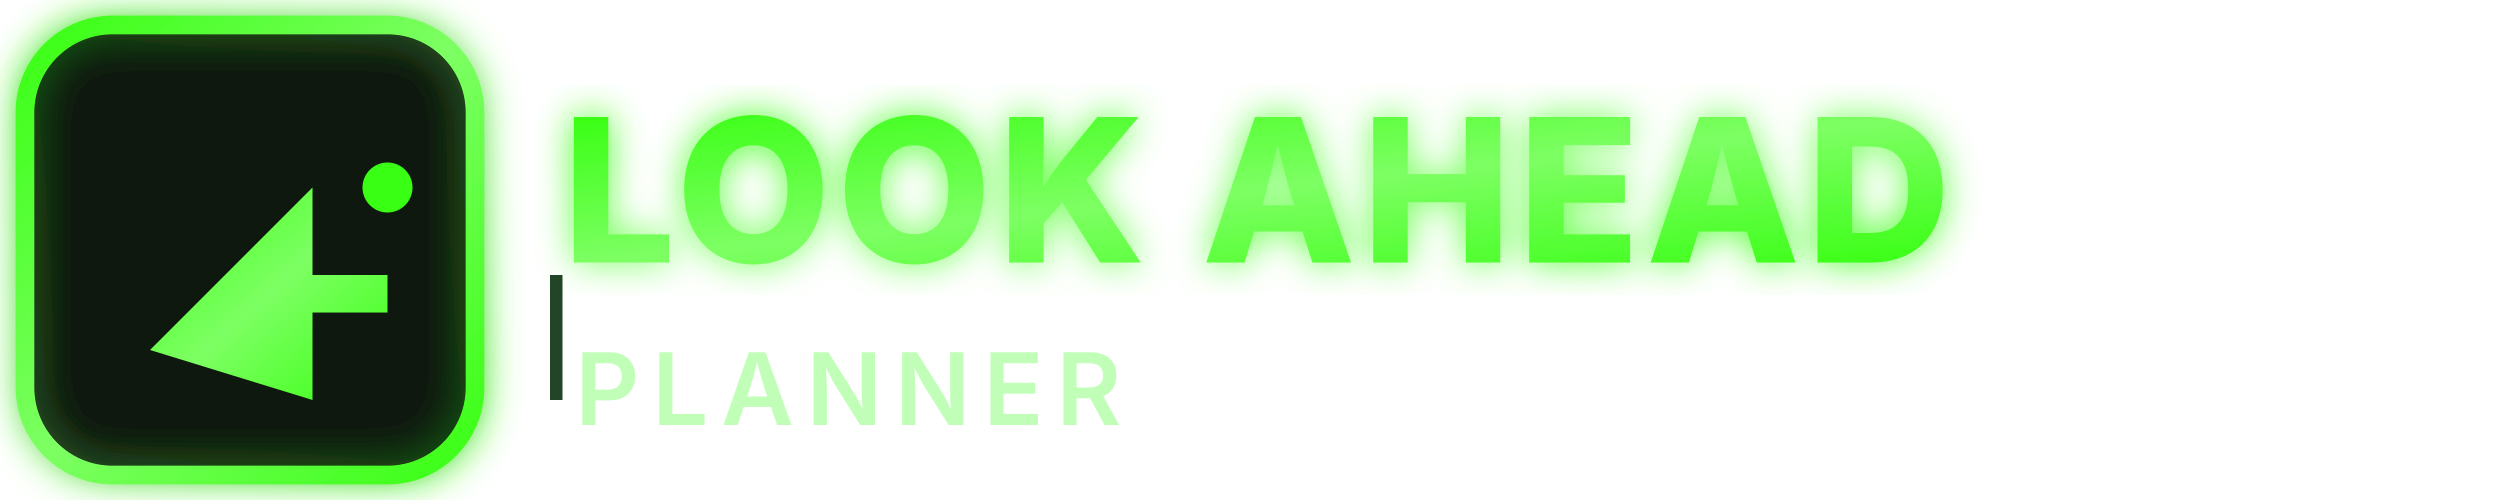
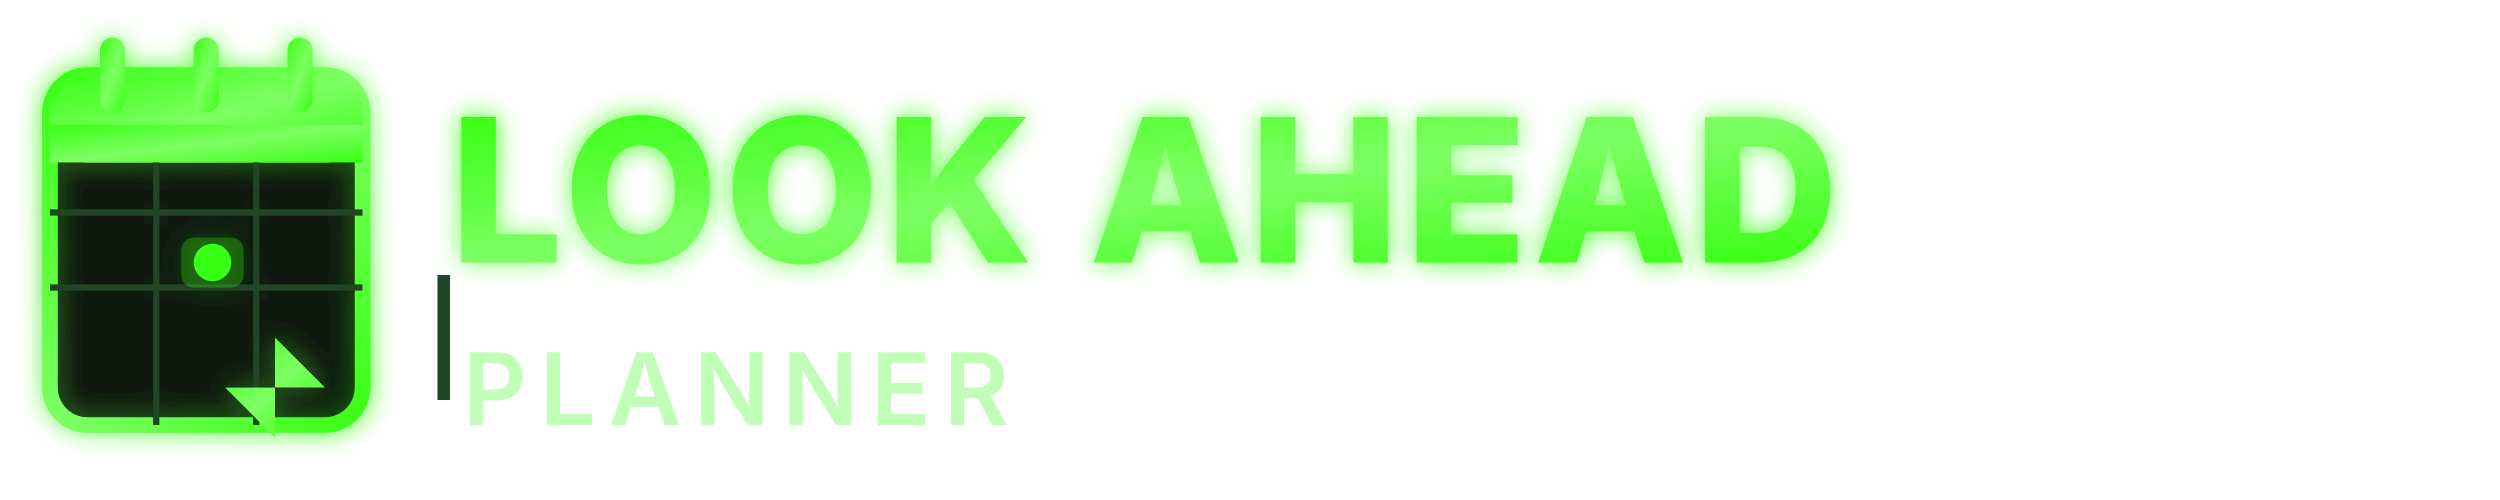
<svg xmlns="http://www.w3.org/2000/svg" width="400" height="80" viewBox="0 0 400 80" fill="none">
  <defs>
    <linearGradient id="grad" x1="0%" y1="0%" x2="100%" y2="100%">
      <stop offset="0%" stop-color="#39FF14" />
      <stop offset="50%" stop-color="#7DFF63" />
      <stop offset="100%" stop-color="#39FF14" />
    </linearGradient>
    <filter id="glow" x="-20%" y="-20%" width="140%" height="140%">
-       <feGaussianBlur stdDeviation="3" result="b" />
+       <feGaussianBlur stdDeviation="2" result="b" />
      <feMerge>
        <feMergeNode in="b" />
        <feMergeNode in="SourceGraphic" />
      </feMerge>
    </filter>
  </defs>
-   <rect x="4" y="4" width="72" height="72" rx="14" stroke="url(#grad)" stroke-width="3" fill="rgba(13,20,16,0.9)" filter="url(#glow)" />
-   <path d="M24 56 L50 30 L50 44 L62 44 L62 50 L50 50 L50 64 Z" fill="url(#grad)" />
-   <circle cx="62" cy="30" r="4" fill="#39FF14" />
-   <text x="90" y="42" fill="url(#grad)" font-size="32" font-family="Inter, Arial, sans-serif" font-weight="800" letter-spacing="1" filter="url(#glow)">LOOK AHEAD</text>
-   <text x="92" y="68" fill="#B6FFAC" font-size="16" font-family="Inter, Arial, sans-serif" font-weight="600" letter-spacing="2" opacity="0.85">PLANNER</text>
-   <rect x="88" y="44" width="2" height="20" fill="#214526" />
+   <g filter="url(#glow)">
+     <rect x="8" y="12" width="50" height="56" rx="6" stroke="url(#grad)" stroke-width="2.5" fill="rgba(13,20,16,0.9)" />
+     <rect x="8" y="12" width="50" height="14" rx="6" fill="url(#grad)" />
+     <rect x="8" y="20" width="50" height="6" fill="url(#grad)" />
+     <rect x="16" y="6" width="4" height="12" rx="2" fill="url(#grad)" />
+     <rect x="31" y="6" width="4" height="12" rx="2" fill="url(#grad)" />
+     <rect x="46" y="6" width="4" height="12" rx="2" fill="url(#grad)" />
+     <line x1="8" y1="34" x2="58" y2="34" stroke="#214526" stroke-width="1" />
+     <line x1="8" y1="46" x2="58" y2="46" stroke="#214526" stroke-width="1" />
+     <line x1="25" y1="26" x2="25" y2="68" stroke="#214526" stroke-width="1" />
+     <line x1="41" y1="26" x2="41" y2="68" stroke="#214526" stroke-width="1" />
+     <rect x="29" y="38" width="10" height="8" rx="2" fill="#39FF14" opacity="0.3" />
+     <circle cx="34" cy="42" r="3" fill="#39FF14" />
+     <path d="M44 54 L52 62 L44 62 L44 70 L36 62 L44 62 Z" fill="url(#grad)" />
+   </g>
+   <text x="72" y="42" fill="url(#grad)" font-size="32" font-family="Inter, Arial, sans-serif" font-weight="800" letter-spacing="1" filter="url(#glow)">LOOK AHEAD</text>
+   <text x="74" y="68" fill="#B6FFAC" font-size="16" font-family="Inter, Arial, sans-serif" font-weight="600" letter-spacing="2" opacity="0.85">PLANNER</text>
+   <rect x="70" y="44" width="2" height="20" fill="#214526" />
</svg>
